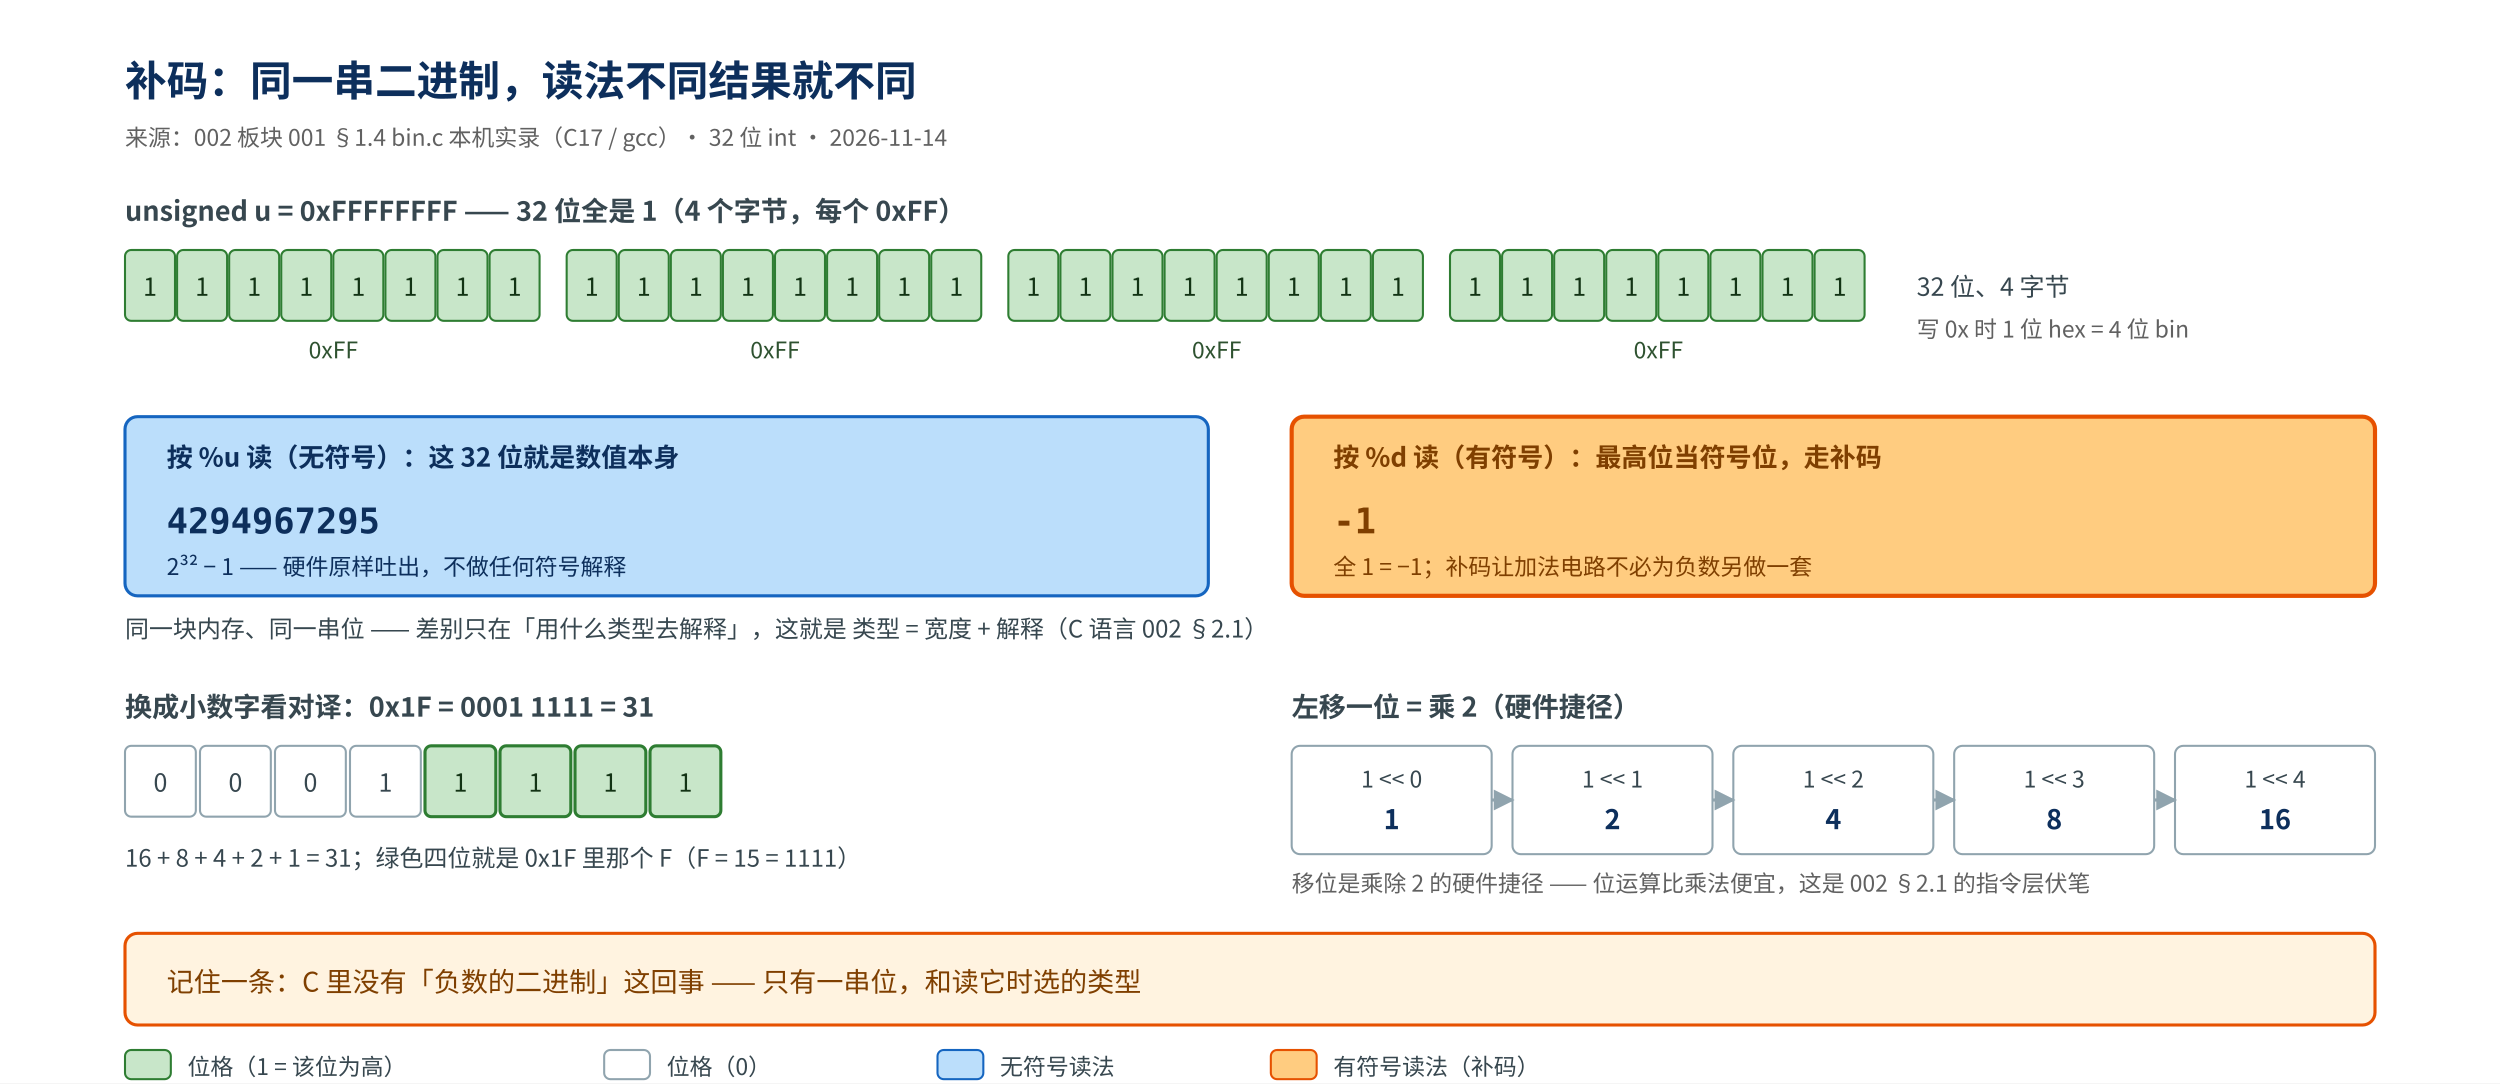
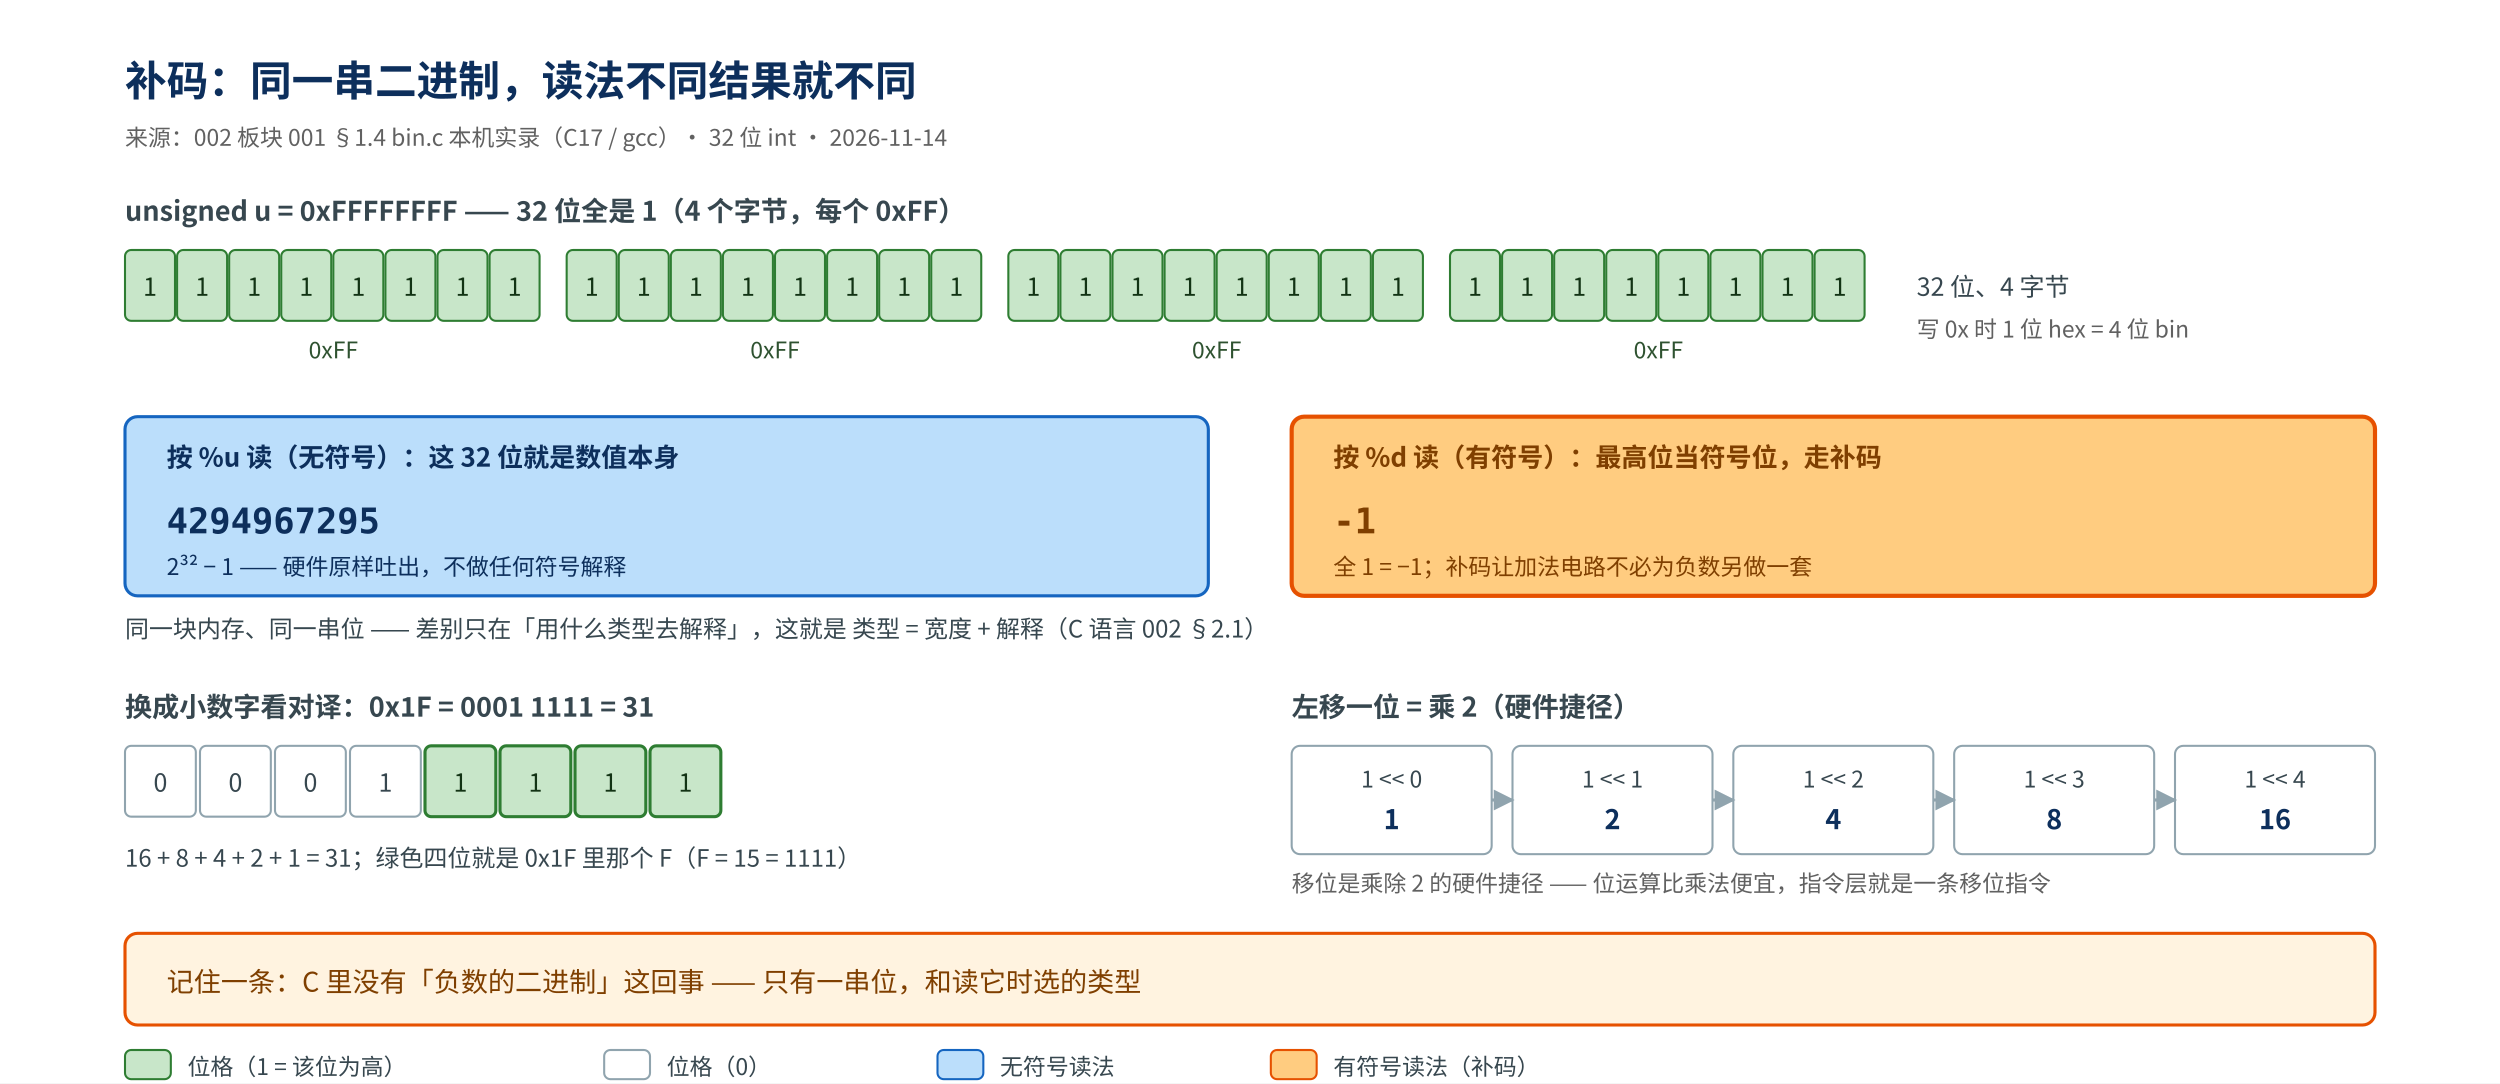
<svg xmlns="http://www.w3.org/2000/svg" viewBox="0 0 1200 520" font-family="'Microsoft YaHei','PingFang SC','Noto Sans CJK SC',sans-serif">
  <rect x="0" y="0" width="1200" height="520" fill="#ffffff" />
  <defs>
    <marker id="arrow" viewBox="0 0 10 10" refX="9" refY="5" markerWidth="10" markerHeight="10" markerUnits="userSpaceOnUse" orient="auto-start-reverse">
      <path d="M 0 0 L 10 5 L 0 10 z" fill="#90a4ae" />
    </marker>
  </defs>
  <text x="60" y="46" font-size="20" font-weight="bold" fill="#0d2f5c">补码：同一串二进制，读法不同结果就不同</text>
  <text x="60" y="70" font-size="11" fill="#616161">来源：002 板块 001 §1.4 bin.c 本机实录（C17 / gcc）· 32 位 int · 2026-11-14</text>
  <text x="60" y="106" font-size="13" font-weight="bold" fill="#37474f">unsigned u = 0xFFFFFFFF —— 32 位全是 1（4 个字节，每个 0xFF）</text>
  <rect x="60" y="120" width="24" height="34" rx="3" fill="#c8e6c9" stroke="#2e7d32" stroke-width="1" />
  <rect x="85" y="120" width="24" height="34" rx="3" fill="#c8e6c9" stroke="#2e7d32" stroke-width="1" />
  <rect x="110" y="120" width="24" height="34" rx="3" fill="#c8e6c9" stroke="#2e7d32" stroke-width="1" />
  <rect x="135" y="120" width="24" height="34" rx="3" fill="#c8e6c9" stroke="#2e7d32" stroke-width="1" />
  <rect x="160" y="120" width="24" height="34" rx="3" fill="#c8e6c9" stroke="#2e7d32" stroke-width="1" />
  <rect x="185" y="120" width="24" height="34" rx="3" fill="#c8e6c9" stroke="#2e7d32" stroke-width="1" />
  <rect x="210" y="120" width="24" height="34" rx="3" fill="#c8e6c9" stroke="#2e7d32" stroke-width="1" />
  <rect x="235" y="120" width="24" height="34" rx="3" fill="#c8e6c9" stroke="#2e7d32" stroke-width="1" />
  <text x="72" y="142" font-size="12" fill="#123314" text-anchor="middle">1</text>
  <text x="97" y="142" font-size="12" fill="#123314" text-anchor="middle">1</text>
  <text x="122" y="142" font-size="12" fill="#123314" text-anchor="middle">1</text>
  <text x="147" y="142" font-size="12" fill="#123314" text-anchor="middle">1</text>
  <text x="172" y="142" font-size="12" fill="#123314" text-anchor="middle">1</text>
  <text x="197" y="142" font-size="12" fill="#123314" text-anchor="middle">1</text>
  <text x="222" y="142" font-size="12" fill="#123314" text-anchor="middle">1</text>
  <text x="247" y="142" font-size="12" fill="#123314" text-anchor="middle">1</text>
  <text x="160" y="172" font-size="11" fill="#2e5230" text-anchor="middle">0xFF</text>
  <rect x="272" y="120" width="24" height="34" rx="3" fill="#c8e6c9" stroke="#2e7d32" stroke-width="1" />
  <rect x="297" y="120" width="24" height="34" rx="3" fill="#c8e6c9" stroke="#2e7d32" stroke-width="1" />
  <rect x="322" y="120" width="24" height="34" rx="3" fill="#c8e6c9" stroke="#2e7d32" stroke-width="1" />
  <rect x="347" y="120" width="24" height="34" rx="3" fill="#c8e6c9" stroke="#2e7d32" stroke-width="1" />
  <rect x="372" y="120" width="24" height="34" rx="3" fill="#c8e6c9" stroke="#2e7d32" stroke-width="1" />
  <rect x="397" y="120" width="24" height="34" rx="3" fill="#c8e6c9" stroke="#2e7d32" stroke-width="1" />
  <rect x="422" y="120" width="24" height="34" rx="3" fill="#c8e6c9" stroke="#2e7d32" stroke-width="1" />
  <rect x="447" y="120" width="24" height="34" rx="3" fill="#c8e6c9" stroke="#2e7d32" stroke-width="1" />
  <text x="284" y="142" font-size="12" fill="#123314" text-anchor="middle">1</text>
  <text x="309" y="142" font-size="12" fill="#123314" text-anchor="middle">1</text>
  <text x="334" y="142" font-size="12" fill="#123314" text-anchor="middle">1</text>
  <text x="359" y="142" font-size="12" fill="#123314" text-anchor="middle">1</text>
  <text x="384" y="142" font-size="12" fill="#123314" text-anchor="middle">1</text>
  <text x="409" y="142" font-size="12" fill="#123314" text-anchor="middle">1</text>
  <text x="434" y="142" font-size="12" fill="#123314" text-anchor="middle">1</text>
  <text x="459" y="142" font-size="12" fill="#123314" text-anchor="middle">1</text>
  <text x="372" y="172" font-size="11" fill="#2e5230" text-anchor="middle">0xFF</text>
  <rect x="484" y="120" width="24" height="34" rx="3" fill="#c8e6c9" stroke="#2e7d32" stroke-width="1" />
  <rect x="509" y="120" width="24" height="34" rx="3" fill="#c8e6c9" stroke="#2e7d32" stroke-width="1" />
  <rect x="534" y="120" width="24" height="34" rx="3" fill="#c8e6c9" stroke="#2e7d32" stroke-width="1" />
  <rect x="559" y="120" width="24" height="34" rx="3" fill="#c8e6c9" stroke="#2e7d32" stroke-width="1" />
  <rect x="584" y="120" width="24" height="34" rx="3" fill="#c8e6c9" stroke="#2e7d32" stroke-width="1" />
  <rect x="609" y="120" width="24" height="34" rx="3" fill="#c8e6c9" stroke="#2e7d32" stroke-width="1" />
  <rect x="634" y="120" width="24" height="34" rx="3" fill="#c8e6c9" stroke="#2e7d32" stroke-width="1" />
  <rect x="659" y="120" width="24" height="34" rx="3" fill="#c8e6c9" stroke="#2e7d32" stroke-width="1" />
  <text x="496" y="142" font-size="12" fill="#123314" text-anchor="middle">1</text>
  <text x="521" y="142" font-size="12" fill="#123314" text-anchor="middle">1</text>
  <text x="546" y="142" font-size="12" fill="#123314" text-anchor="middle">1</text>
  <text x="571" y="142" font-size="12" fill="#123314" text-anchor="middle">1</text>
  <text x="596" y="142" font-size="12" fill="#123314" text-anchor="middle">1</text>
  <text x="621" y="142" font-size="12" fill="#123314" text-anchor="middle">1</text>
  <text x="646" y="142" font-size="12" fill="#123314" text-anchor="middle">1</text>
  <text x="671" y="142" font-size="12" fill="#123314" text-anchor="middle">1</text>
  <text x="584" y="172" font-size="11" fill="#2e5230" text-anchor="middle">0xFF</text>
  <rect x="696" y="120" width="24" height="34" rx="3" fill="#c8e6c9" stroke="#2e7d32" stroke-width="1" />
  <rect x="721" y="120" width="24" height="34" rx="3" fill="#c8e6c9" stroke="#2e7d32" stroke-width="1" />
  <rect x="746" y="120" width="24" height="34" rx="3" fill="#c8e6c9" stroke="#2e7d32" stroke-width="1" />
  <rect x="771" y="120" width="24" height="34" rx="3" fill="#c8e6c9" stroke="#2e7d32" stroke-width="1" />
  <rect x="796" y="120" width="24" height="34" rx="3" fill="#c8e6c9" stroke="#2e7d32" stroke-width="1" />
  <rect x="821" y="120" width="24" height="34" rx="3" fill="#c8e6c9" stroke="#2e7d32" stroke-width="1" />
  <rect x="846" y="120" width="24" height="34" rx="3" fill="#c8e6c9" stroke="#2e7d32" stroke-width="1" />
  <rect x="871" y="120" width="24" height="34" rx="3" fill="#c8e6c9" stroke="#2e7d32" stroke-width="1" />
  <text x="708" y="142" font-size="12" fill="#123314" text-anchor="middle">1</text>
  <text x="733" y="142" font-size="12" fill="#123314" text-anchor="middle">1</text>
  <text x="758" y="142" font-size="12" fill="#123314" text-anchor="middle">1</text>
  <text x="783" y="142" font-size="12" fill="#123314" text-anchor="middle">1</text>
  <text x="808" y="142" font-size="12" fill="#123314" text-anchor="middle">1</text>
  <text x="833" y="142" font-size="12" fill="#123314" text-anchor="middle">1</text>
  <text x="858" y="142" font-size="12" fill="#123314" text-anchor="middle">1</text>
  <text x="883" y="142" font-size="12" fill="#123314" text-anchor="middle">1</text>
  <text x="796" y="172" font-size="11" fill="#2e5230" text-anchor="middle">0xFF</text>
  <text x="920" y="142" font-size="12" fill="#37474f">32 位、4 字节</text>
  <text x="920" y="162" font-size="11" fill="#616161">写 0x 时 1 位 hex = 4 位 bin</text>
  <rect x="60" y="200" width="520" height="86" rx="6" fill="#bbdefb" stroke="#1565c0" stroke-width="1.5" />
  <text x="80" y="224" font-size="12.5" font-weight="bold" fill="#0d2f5c">按 %u 读（无符号）：这 32 位就是数值本身</text>
  <text x="80" y="256" font-size="17" font-weight="bold" fill="#0d2f5c" font-family="ui-monospace,Menlo,Consolas,monospace">4294967295</text>
  <text x="80" y="276" font-size="11" fill="#0d2f5c">2³² − 1 —— 硬件原样吐出，不做任何符号解释</text>
  <rect x="620" y="200" width="520" height="86" rx="6" fill="#ffcc80" stroke="#e65100" stroke-width="2" />
  <text x="640" y="224" font-size="12.5" font-weight="bold" fill="#7f3f00">按 %d 读（有符号）：最高位当符号位，走补码</text>
  <text x="640" y="256" font-size="17" font-weight="bold" fill="#7f3f00" font-family="ui-monospace,Menlo,Consolas,monospace">-1</text>
  <text x="640" y="276" font-size="11" fill="#7f3f00">全 1 = −1；补码让加法电路不必为负数另做一套</text>
  <text x="60" y="306" font-size="11.5" fill="#37474f">同一块内存、同一串位 —— 差别只在「用什么类型去解释」，这就是 类型 = 宽度 + 解释（C 语言 002 §2.1）</text>
  <text x="60" y="344" font-size="13" font-weight="bold" fill="#37474f">换成小数字看对译：0x1F = 0001 1111 = 31</text>
  <rect x="60" y="358" width="34" height="34" rx="3" fill="#ffffff" stroke="#90a4ae" stroke-width="1" />
  <text x="77" y="380" font-size="12" fill="#37474f" text-anchor="middle">0</text>
  <rect x="96" y="358" width="34" height="34" rx="3" fill="#ffffff" stroke="#90a4ae" stroke-width="1" />
  <text x="113" y="380" font-size="12" fill="#37474f" text-anchor="middle">0</text>
  <rect x="132" y="358" width="34" height="34" rx="3" fill="#ffffff" stroke="#90a4ae" stroke-width="1" />
  <text x="149" y="380" font-size="12" fill="#37474f" text-anchor="middle">0</text>
  <rect x="168" y="358" width="34" height="34" rx="3" fill="#ffffff" stroke="#90a4ae" stroke-width="1" />
  <text x="185" y="380" font-size="12" fill="#37474f" text-anchor="middle">1</text>
  <rect x="204" y="358" width="34" height="34" rx="3" fill="#c8e6c9" stroke="#2e7d32" stroke-width="1.5" />
  <text x="221" y="380" font-size="12" fill="#123314" text-anchor="middle">1</text>
  <rect x="240" y="358" width="34" height="34" rx="3" fill="#c8e6c9" stroke="#2e7d32" stroke-width="1.5" />
  <text x="257" y="380" font-size="12" fill="#123314" text-anchor="middle">1</text>
  <rect x="276" y="358" width="34" height="34" rx="3" fill="#c8e6c9" stroke="#2e7d32" stroke-width="1.5" />
  <text x="293" y="380" font-size="12" fill="#123314" text-anchor="middle">1</text>
  <rect x="312" y="358" width="34" height="34" rx="3" fill="#c8e6c9" stroke="#2e7d32" stroke-width="1.5" />
  <text x="329" y="380" font-size="12" fill="#123314" text-anchor="middle">1</text>
  <text x="60" y="416" font-size="11.5" fill="#37474f">16 + 8 + 4 + 2 + 1 = 31；绿色四位就是 0x1F 里那个 F（F = 15 = 1111）</text>
  <text x="620" y="344" font-size="13" font-weight="bold" fill="#37474f">左移一位 = 乘 2（硬件捷径）</text>
  <rect x="620" y="358" width="96" height="52" rx="4" fill="#ffffff" stroke="#90a4ae" stroke-width="1" />
  <text x="668" y="378" font-size="11" fill="#37474f" text-anchor="middle">1 &lt;&lt; 0</text>
  <text x="668" y="398" font-size="13" font-weight="bold" fill="#0d2f5c" text-anchor="middle">1</text>
  <rect x="726" y="358" width="96" height="52" rx="4" fill="#ffffff" stroke="#90a4ae" stroke-width="1" />
  <text x="774" y="378" font-size="11" fill="#37474f" text-anchor="middle">1 &lt;&lt; 1</text>
  <text x="774" y="398" font-size="13" font-weight="bold" fill="#0d2f5c" text-anchor="middle">2</text>
  <rect x="832" y="358" width="96" height="52" rx="4" fill="#ffffff" stroke="#90a4ae" stroke-width="1" />
  <text x="880" y="378" font-size="11" fill="#37474f" text-anchor="middle">1 &lt;&lt; 2</text>
  <text x="880" y="398" font-size="13" font-weight="bold" fill="#0d2f5c" text-anchor="middle">4</text>
  <rect x="938" y="358" width="96" height="52" rx="4" fill="#ffffff" stroke="#90a4ae" stroke-width="1" />
  <text x="986" y="378" font-size="11" fill="#37474f" text-anchor="middle">1 &lt;&lt; 3</text>
  <text x="986" y="398" font-size="13" font-weight="bold" fill="#0d2f5c" text-anchor="middle">8</text>
  <rect x="1044" y="358" width="96" height="52" rx="4" fill="#ffffff" stroke="#90a4ae" stroke-width="1" />
  <text x="1092" y="378" font-size="11" fill="#37474f" text-anchor="middle">1 &lt;&lt; 4</text>
  <text x="1092" y="398" font-size="13" font-weight="bold" fill="#0d2f5c" text-anchor="middle">16</text>
  <line x1="716" y1="384" x2="726" y2="384" stroke="#90a4ae" stroke-width="1.5" marker-end="url(#arrow)" />
  <line x1="822" y1="384" x2="832" y2="384" stroke="#90a4ae" stroke-width="1.5" marker-end="url(#arrow)" />
  <line x1="928" y1="384" x2="938" y2="384" stroke="#90a4ae" stroke-width="1.5" marker-end="url(#arrow)" />
  <line x1="1034" y1="384" x2="1044" y2="384" stroke="#90a4ae" stroke-width="1.5" marker-end="url(#arrow)" />
-   <text x="620" y="428" font-size="11" fill="#616161">移位是乘除 2 的硬件捷径 —— 位运算比乘法便宜，这是 002 §2.1 的指令层伏笔</text>
+   <text x="620" y="428" font-size="11" fill="#616161">移位是乘除 2 的硬件捷径 —— 位运算比乘法便宜，指令层就是一条移位指令</text>
  <rect x="60" y="448" width="1080" height="44" rx="6" fill="#fff3e0" stroke="#e65100" stroke-width="1.5" />
  <text x="80" y="476" font-size="13" fill="#7f3f00">记住一条：C 里没有「负数的二进制」这回事 —— 只有一串位，和读它时选的类型</text>
  <rect x="60" y="504" width="22" height="14" rx="3" fill="#c8e6c9" stroke="#2e7d32" stroke-width="1" />
  <text x="90" y="516" font-size="11" fill="#37474f">位格（1 = 该位为高）</text>
  <rect x="290" y="504" width="22" height="14" rx="3" fill="#ffffff" stroke="#90a4ae" stroke-width="1" />
  <text x="320" y="516" font-size="11" fill="#37474f">位格（0）</text>
  <rect x="450" y="504" width="22" height="14" rx="3" fill="#bbdefb" stroke="#1565c0" stroke-width="1" />
  <text x="480" y="516" font-size="11" fill="#37474f">无符号读法</text>
  <rect x="610" y="504" width="22" height="14" rx="3" fill="#ffcc80" stroke="#e65100" stroke-width="1" />
  <text x="640" y="516" font-size="11" fill="#37474f">有符号读法（补码）</text>
</svg>
